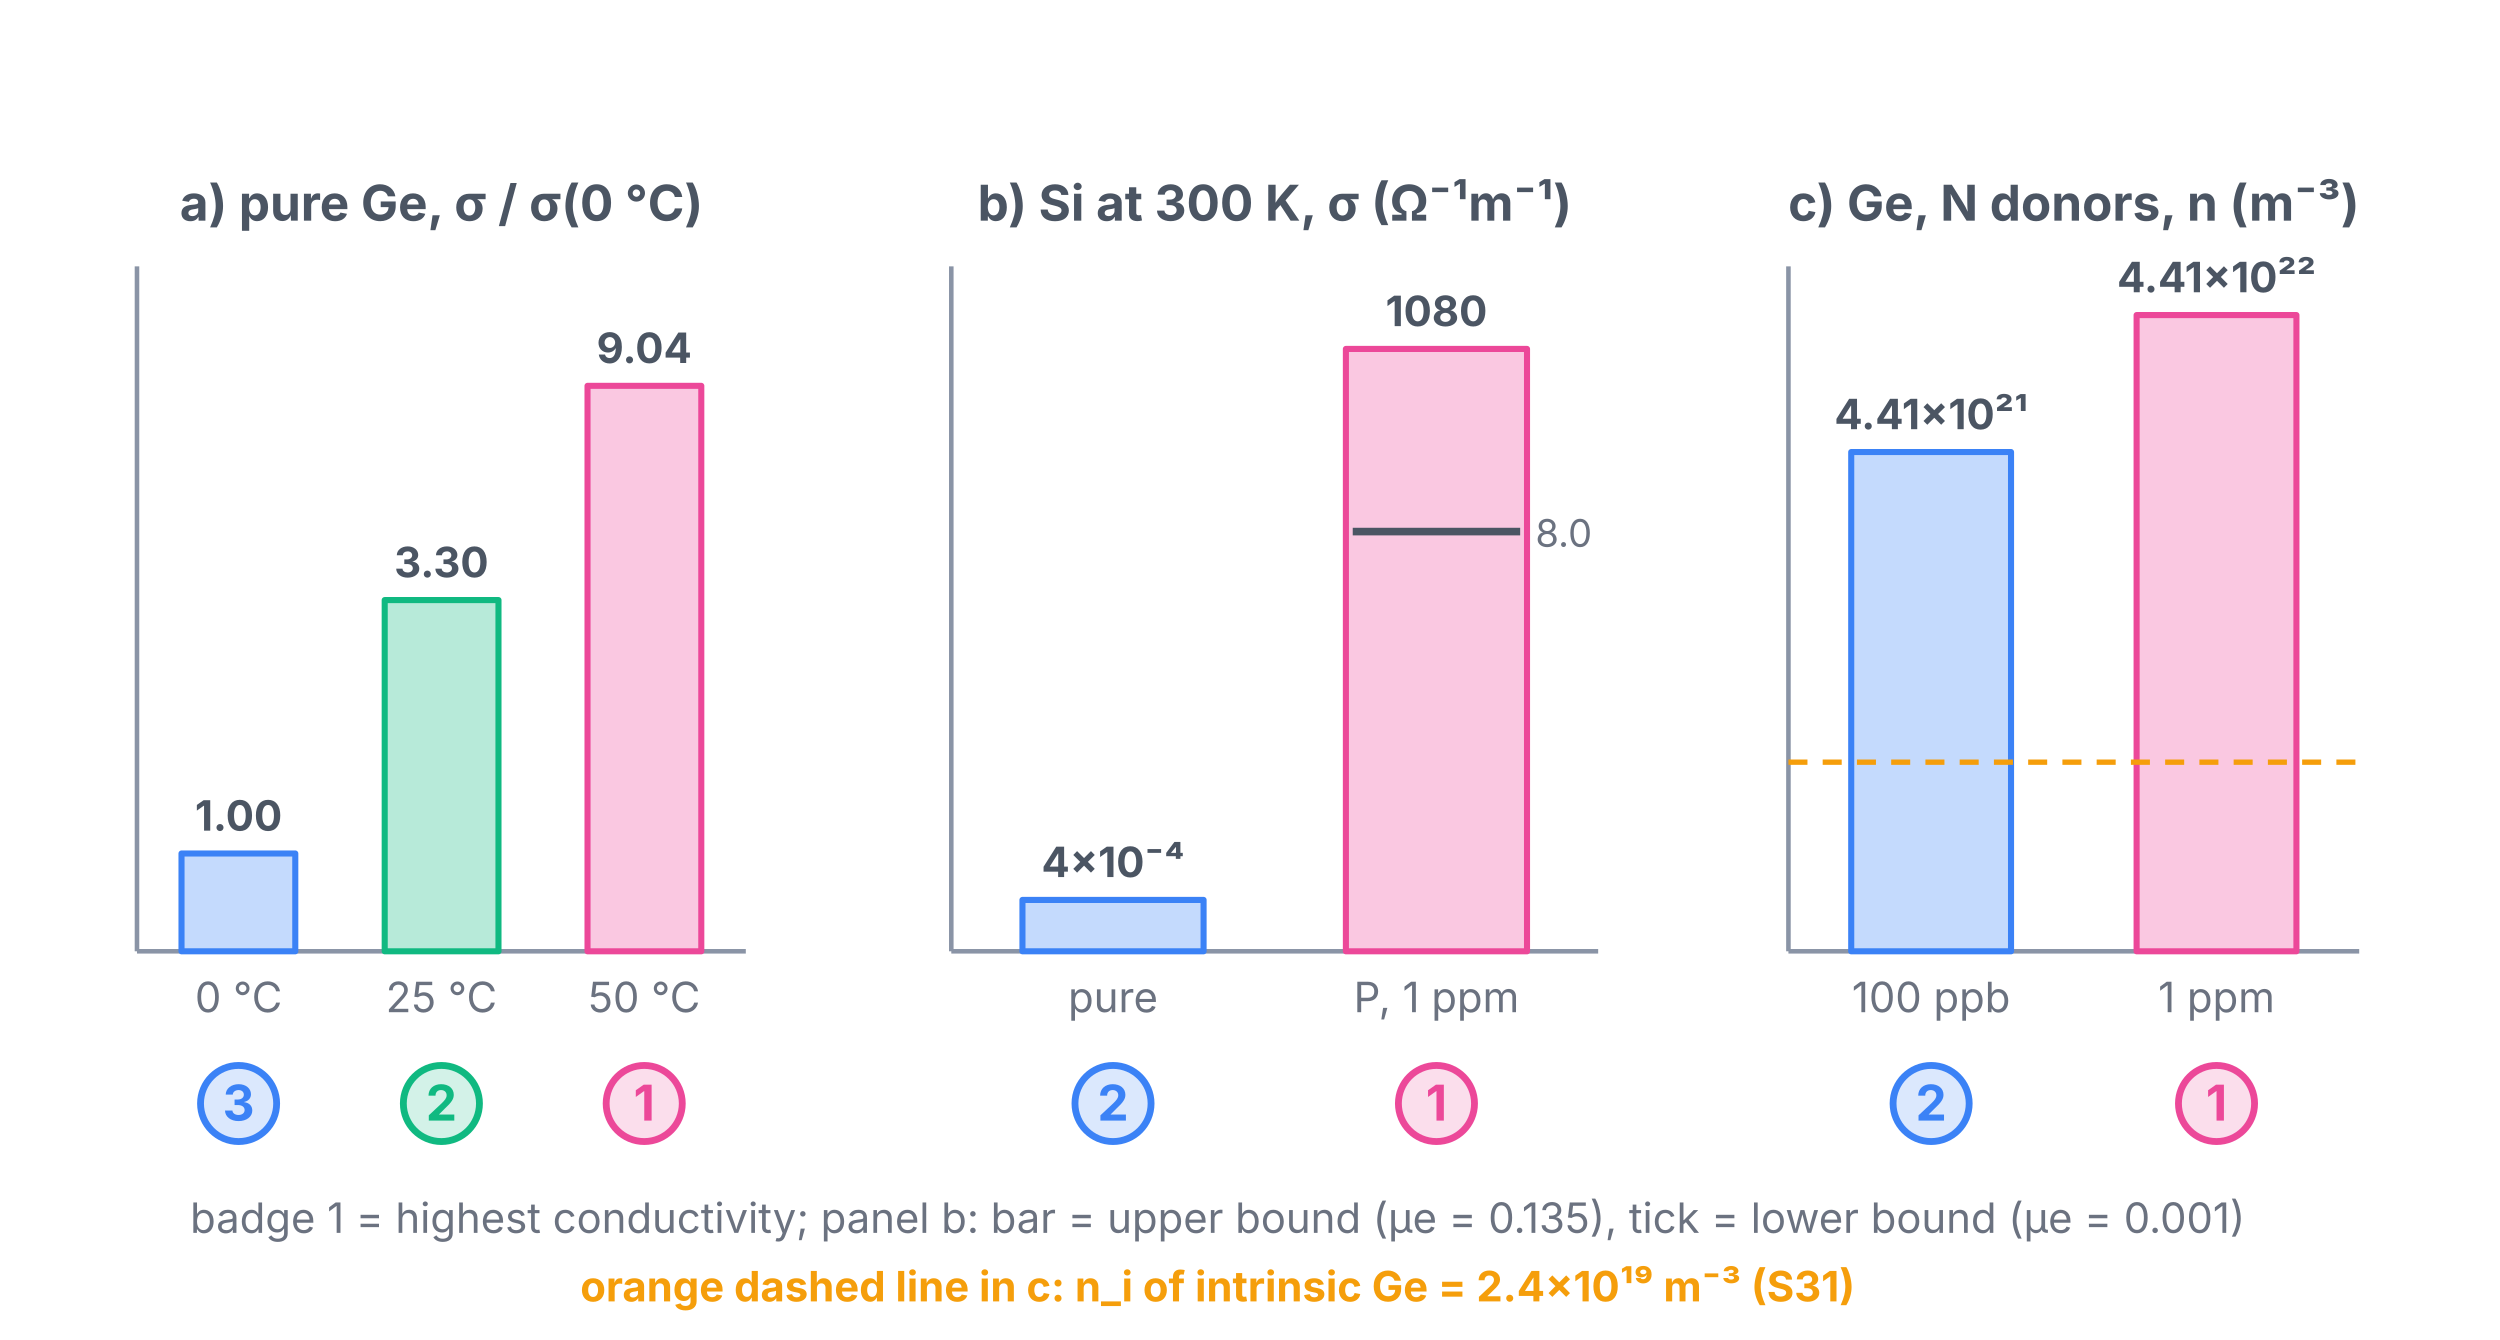
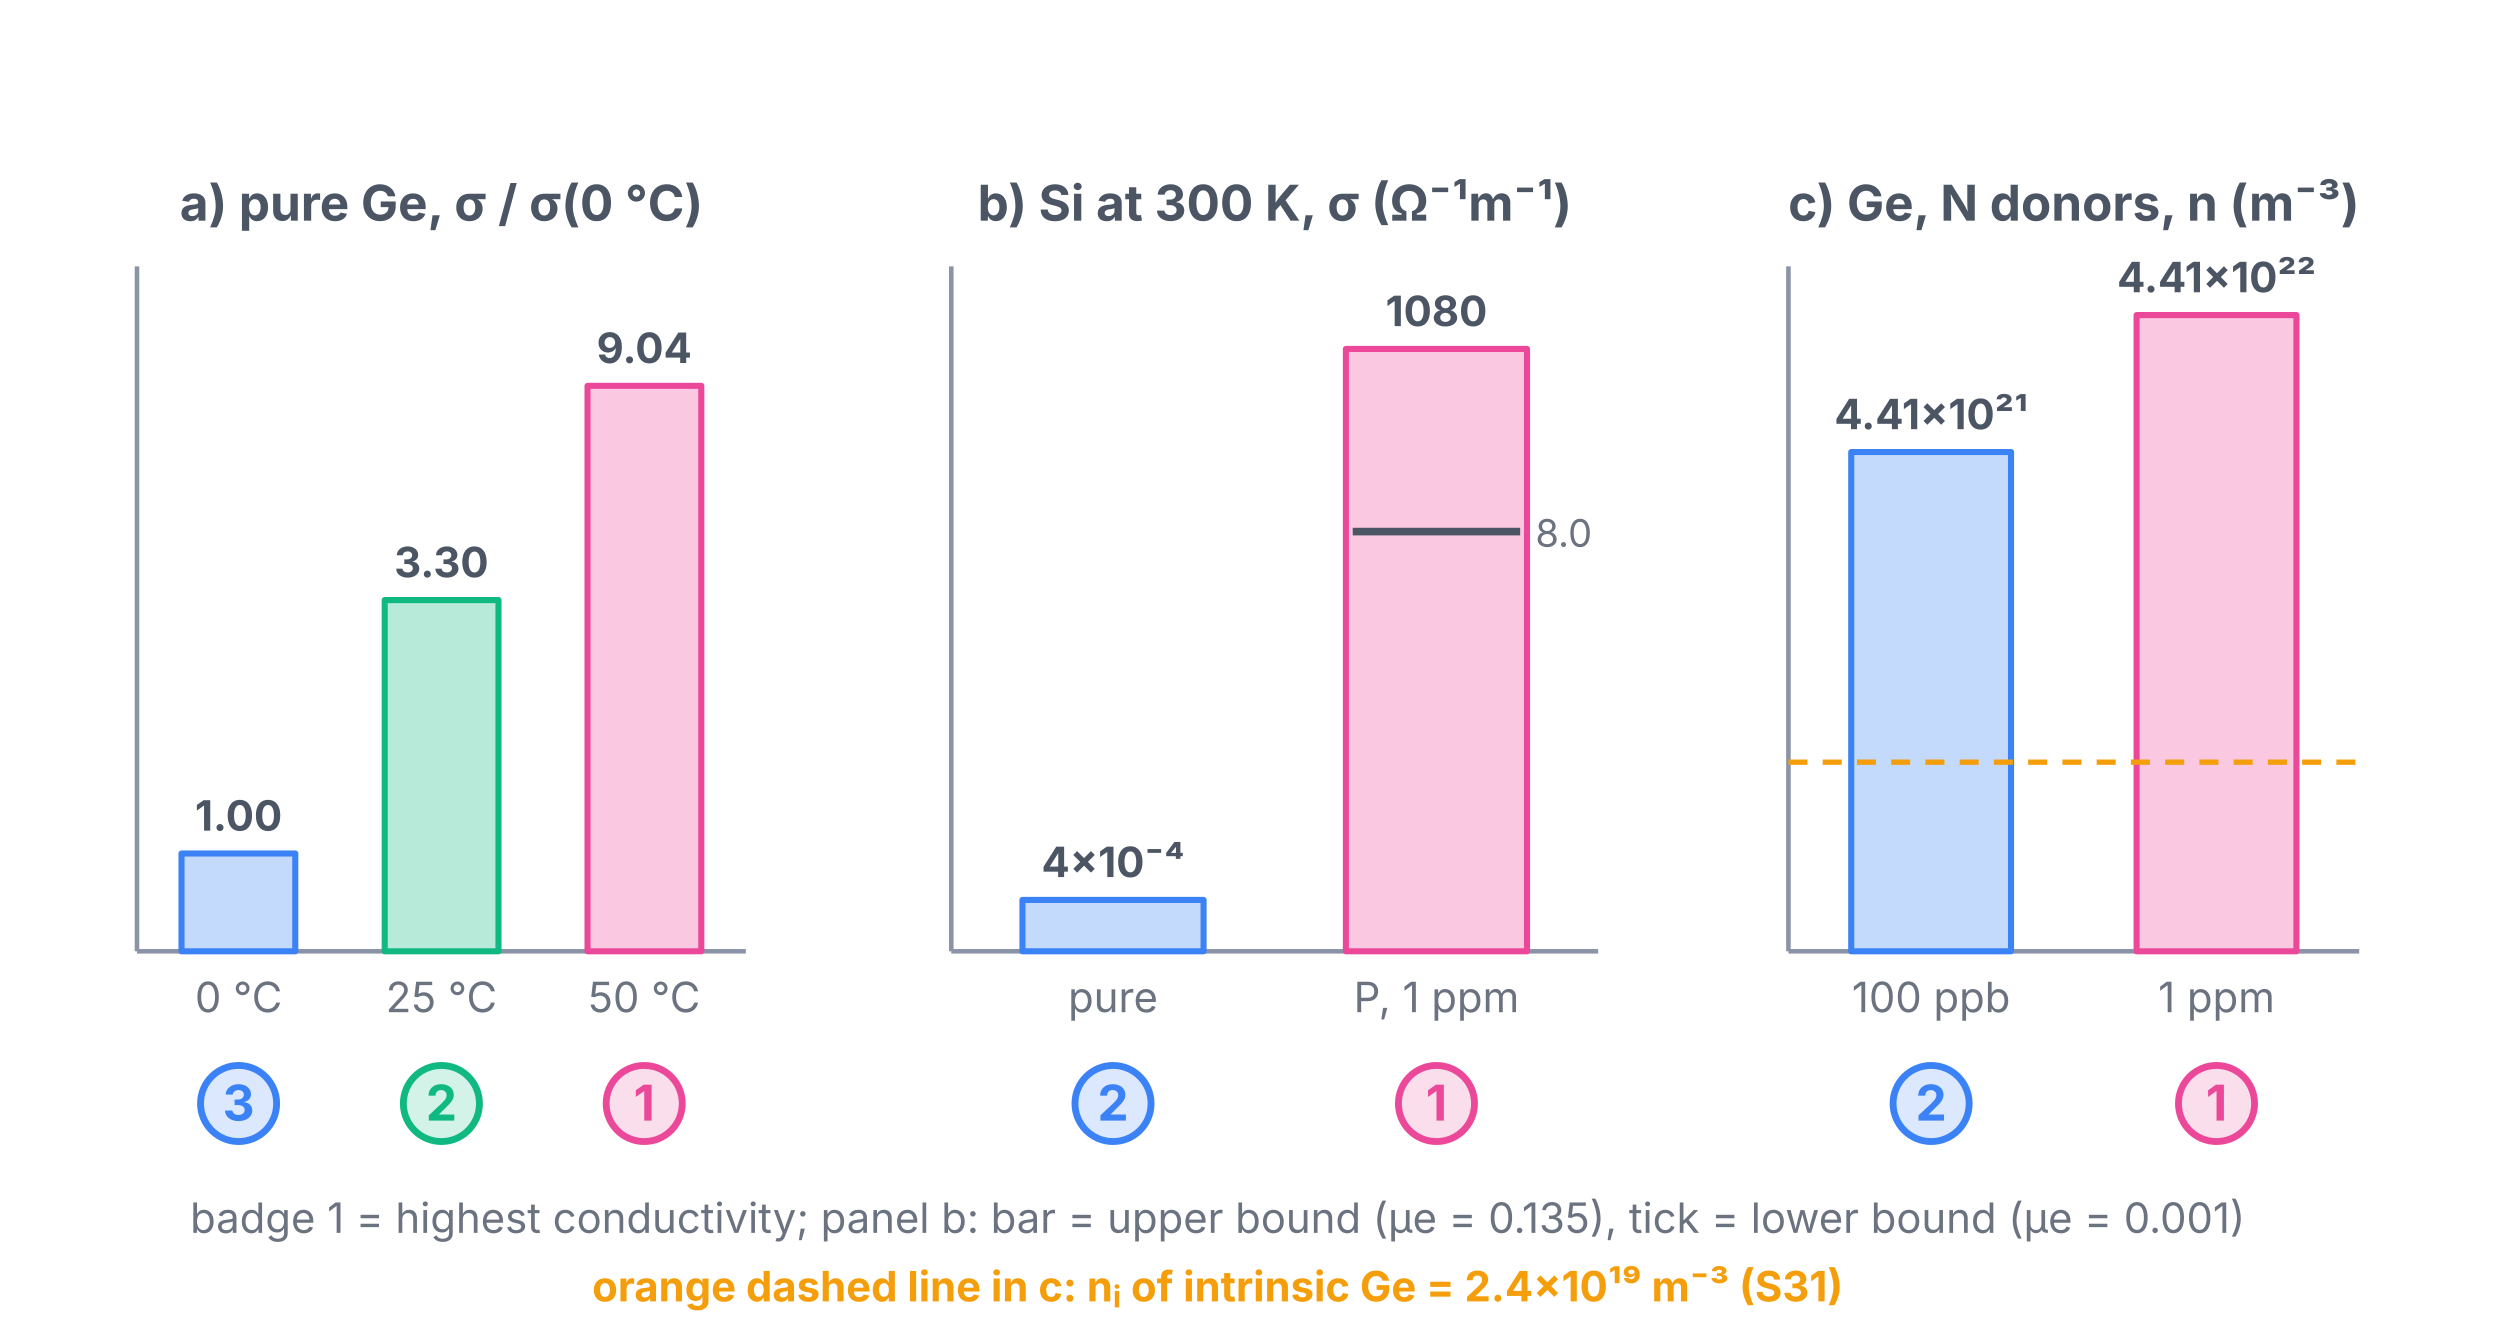
<svg xmlns="http://www.w3.org/2000/svg" viewBox="0 0 657 352" width="100%" class="fig-kit" style="max-width:657px;margin:0 auto;display:block" role="img" aria-label="Ranking of the semiconductors of problem 9">
  <g font-family="Inter, Arial, sans-serif" font-size="13" fill="#8a94a6">
    <text x="116.0" y="58.0" fill="#4b5563" font-size="13" font-weight="700" text-anchor="middle">a) pure Ge, σ / σ(0 °C)</text>
    <line x1="36.0" y1="250.0" x2="196.0" y2="250.0" stroke="#8a94a6" stroke-width="1.2" />
    <line x1="36.0" y1="70.0" x2="36.0" y2="250.0" stroke="#8a94a6" stroke-width="1.2" />
    <rect x="47.7" y="224.3" width="29.9" height="25.7" fill="#3b82f6" fill-opacity="0.3" stroke="#3b82f6" stroke-width="1.6" stroke-linejoin="round" />
    <text x="62.7" y="218.3" fill="#4b5563" font-size="11" font-weight="700" text-anchor="middle">1.00</text>
    <text x="62.7" y="266.0" fill="#6b7280" font-size="11" font-weight="400" text-anchor="middle">0 °C</text>
    <circle cx="62.7" cy="290.0" r="10.0" fill="#3b82f6" fill-opacity="0.18" stroke="#3b82f6" stroke-width="1.8" stroke-linejoin="round" />
    <text x="62.7" y="294.5" fill="#3b82f6" font-size="13" font-weight="700" text-anchor="middle">3</text>
    <rect x="101.1" y="157.7" width="29.9" height="92.3" fill="#10b981" fill-opacity="0.3" stroke="#10b981" stroke-width="1.6" stroke-linejoin="round" />
    <text x="116.0" y="151.7" fill="#4b5563" font-size="11" font-weight="700" text-anchor="middle">3.30</text>
    <text x="116.0" y="266.0" fill="#6b7280" font-size="11" font-weight="400" text-anchor="middle">25 °C</text>
    <circle cx="116.0" cy="290.0" r="10.0" fill="#10b981" fill-opacity="0.18" stroke="#10b981" stroke-width="1.8" stroke-linejoin="round" />
    <text x="116.0" y="294.5" fill="#10b981" font-size="13" font-weight="700" text-anchor="middle">2</text>
    <rect x="154.4" y="101.4" width="29.9" height="148.6" fill="#ec4899" fill-opacity="0.3" stroke="#ec4899" stroke-width="1.6" stroke-linejoin="round" />
    <text x="169.3" y="95.4" fill="#4b5563" font-size="11" font-weight="700" text-anchor="middle">9.04</text>
    <text x="169.3" y="266.0" fill="#6b7280" font-size="11" font-weight="400" text-anchor="middle">50 °C</text>
    <circle cx="169.3" cy="290.0" r="10.0" fill="#ec4899" fill-opacity="0.18" stroke="#ec4899" stroke-width="1.8" stroke-linejoin="round" />
    <text x="169.3" y="294.5" fill="#ec4899" font-size="13" font-weight="700" text-anchor="middle">1</text>
    <text x="335.0" y="58.0" fill="#4b5563" font-size="13" font-weight="700" text-anchor="middle">b) Si at 300 K, σ (Ω⁻¹m⁻¹)</text>
    <line x1="250.0" y1="250.0" x2="420.0" y2="250.0" stroke="#8a94a6" stroke-width="1.2" />
    <line x1="250.0" y1="70.0" x2="250.0" y2="250.0" stroke="#8a94a6" stroke-width="1.2" />
    <rect x="268.7" y="236.5" width="47.6" height="13.5" fill="#3b82f6" fill-opacity="0.3" stroke="#3b82f6" stroke-width="1.6" stroke-linejoin="round" />
    <text x="292.5" y="230.5" fill="#4b5563" font-size="11" font-weight="700" text-anchor="middle">4×10⁻⁴</text>
    <text x="292.5" y="266.0" fill="#6b7280" font-size="11" font-weight="400" text-anchor="middle">pure</text>
    <circle cx="292.5" cy="290.0" r="10.0" fill="#3b82f6" fill-opacity="0.18" stroke="#3b82f6" stroke-width="1.8" stroke-linejoin="round" />
    <text x="292.5" y="294.5" fill="#3b82f6" font-size="13" font-weight="700" text-anchor="middle">2</text>
    <rect x="353.7" y="91.7" width="47.6" height="158.3" fill="#ec4899" fill-opacity="0.3" stroke="#ec4899" stroke-width="1.6" stroke-linejoin="round" />
    <text x="377.5" y="85.7" fill="#4b5563" font-size="11" font-weight="700" text-anchor="middle">1080</text>
    <text x="377.5" y="266.0" fill="#6b7280" font-size="11" font-weight="400" text-anchor="middle">P, 1 ppm</text>
    <circle cx="377.5" cy="290.0" r="10.0" fill="#ec4899" fill-opacity="0.18" stroke="#ec4899" stroke-width="1.8" stroke-linejoin="round" />
    <text x="377.5" y="294.5" fill="#ec4899" font-size="13" font-weight="700" text-anchor="middle">1</text>
    <line x1="355.5" y1="139.7" x2="399.5" y2="139.7" stroke="#4b5563" stroke-width="2.0" />
    <text x="403.5" y="143.7" fill="#6b7280" font-size="10" font-weight="400" text-anchor="start">8.0</text>
    <text x="545.0" y="58.0" fill="#4b5563" font-size="13" font-weight="700" text-anchor="middle">c) Ge, N donors, n (m⁻³)</text>
    <line x1="470.0" y1="250.0" x2="620.0" y2="250.0" stroke="#8a94a6" stroke-width="1.2" />
    <line x1="470.0" y1="70.0" x2="470.0" y2="250.0" stroke="#8a94a6" stroke-width="1.2" />
    <rect x="486.5" y="118.8" width="42.0" height="131.2" fill="#3b82f6" fill-opacity="0.3" stroke="#3b82f6" stroke-width="1.6" stroke-linejoin="round" />
    <text x="507.5" y="112.8" fill="#4b5563" font-size="11" font-weight="700" text-anchor="middle">4.41×10²¹</text>
    <text x="507.5" y="266.0" fill="#6b7280" font-size="11" font-weight="400" text-anchor="middle">100 ppb</text>
    <circle cx="507.5" cy="290.0" r="10.0" fill="#3b82f6" fill-opacity="0.18" stroke="#3b82f6" stroke-width="1.8" stroke-linejoin="round" />
    <text x="507.5" y="294.5" fill="#3b82f6" font-size="13" font-weight="700" text-anchor="middle">2</text>
    <rect x="561.5" y="82.8" width="42.0" height="167.2" fill="#ec4899" fill-opacity="0.3" stroke="#ec4899" stroke-width="1.6" stroke-linejoin="round" />
    <text x="582.5" y="76.8" fill="#4b5563" font-size="11" font-weight="700" text-anchor="middle">4.41×10²²</text>
    <text x="582.5" y="266.0" fill="#6b7280" font-size="11" font-weight="400" text-anchor="middle">1 ppm</text>
    <circle cx="582.5" cy="290.0" r="10.0" fill="#ec4899" fill-opacity="0.18" stroke="#ec4899" stroke-width="1.8" stroke-linejoin="round" />
    <text x="582.5" y="294.5" fill="#ec4899" font-size="13" font-weight="700" text-anchor="middle">1</text>
    <line x1="470.0" y1="200.3" x2="620.0" y2="200.3" stroke="#f59e0b" stroke-width="1.4" stroke-dasharray="5,4" />
    <text x="320.0" y="324.0" fill="#6b7280" font-size="11" font-weight="400" text-anchor="middle">badge 1 = highest conductivity; panel b: bar = upper bound (μe = 0.135), tick = lower bound (μe = 0.001)</text>
-     <text x="320.0" y="342.0" fill="#f59e0b" font-size="11" font-weight="700" text-anchor="middle">orange dashed line in c: n_i of intrinsic Ge = 2.4×10¹⁹ m⁻³ (S31)</text>
+     <text x="320.0" y="342.0" fill="#f59e0b" font-size="11" font-weight="700" text-anchor="middle">orange dashed line in c: n<tspan baseline-shift="sub" font-size="72%">i</tspan> of intrinsic Ge = 2.4×10¹⁹ m⁻³ (S31)</text>
  </g>
</svg>
